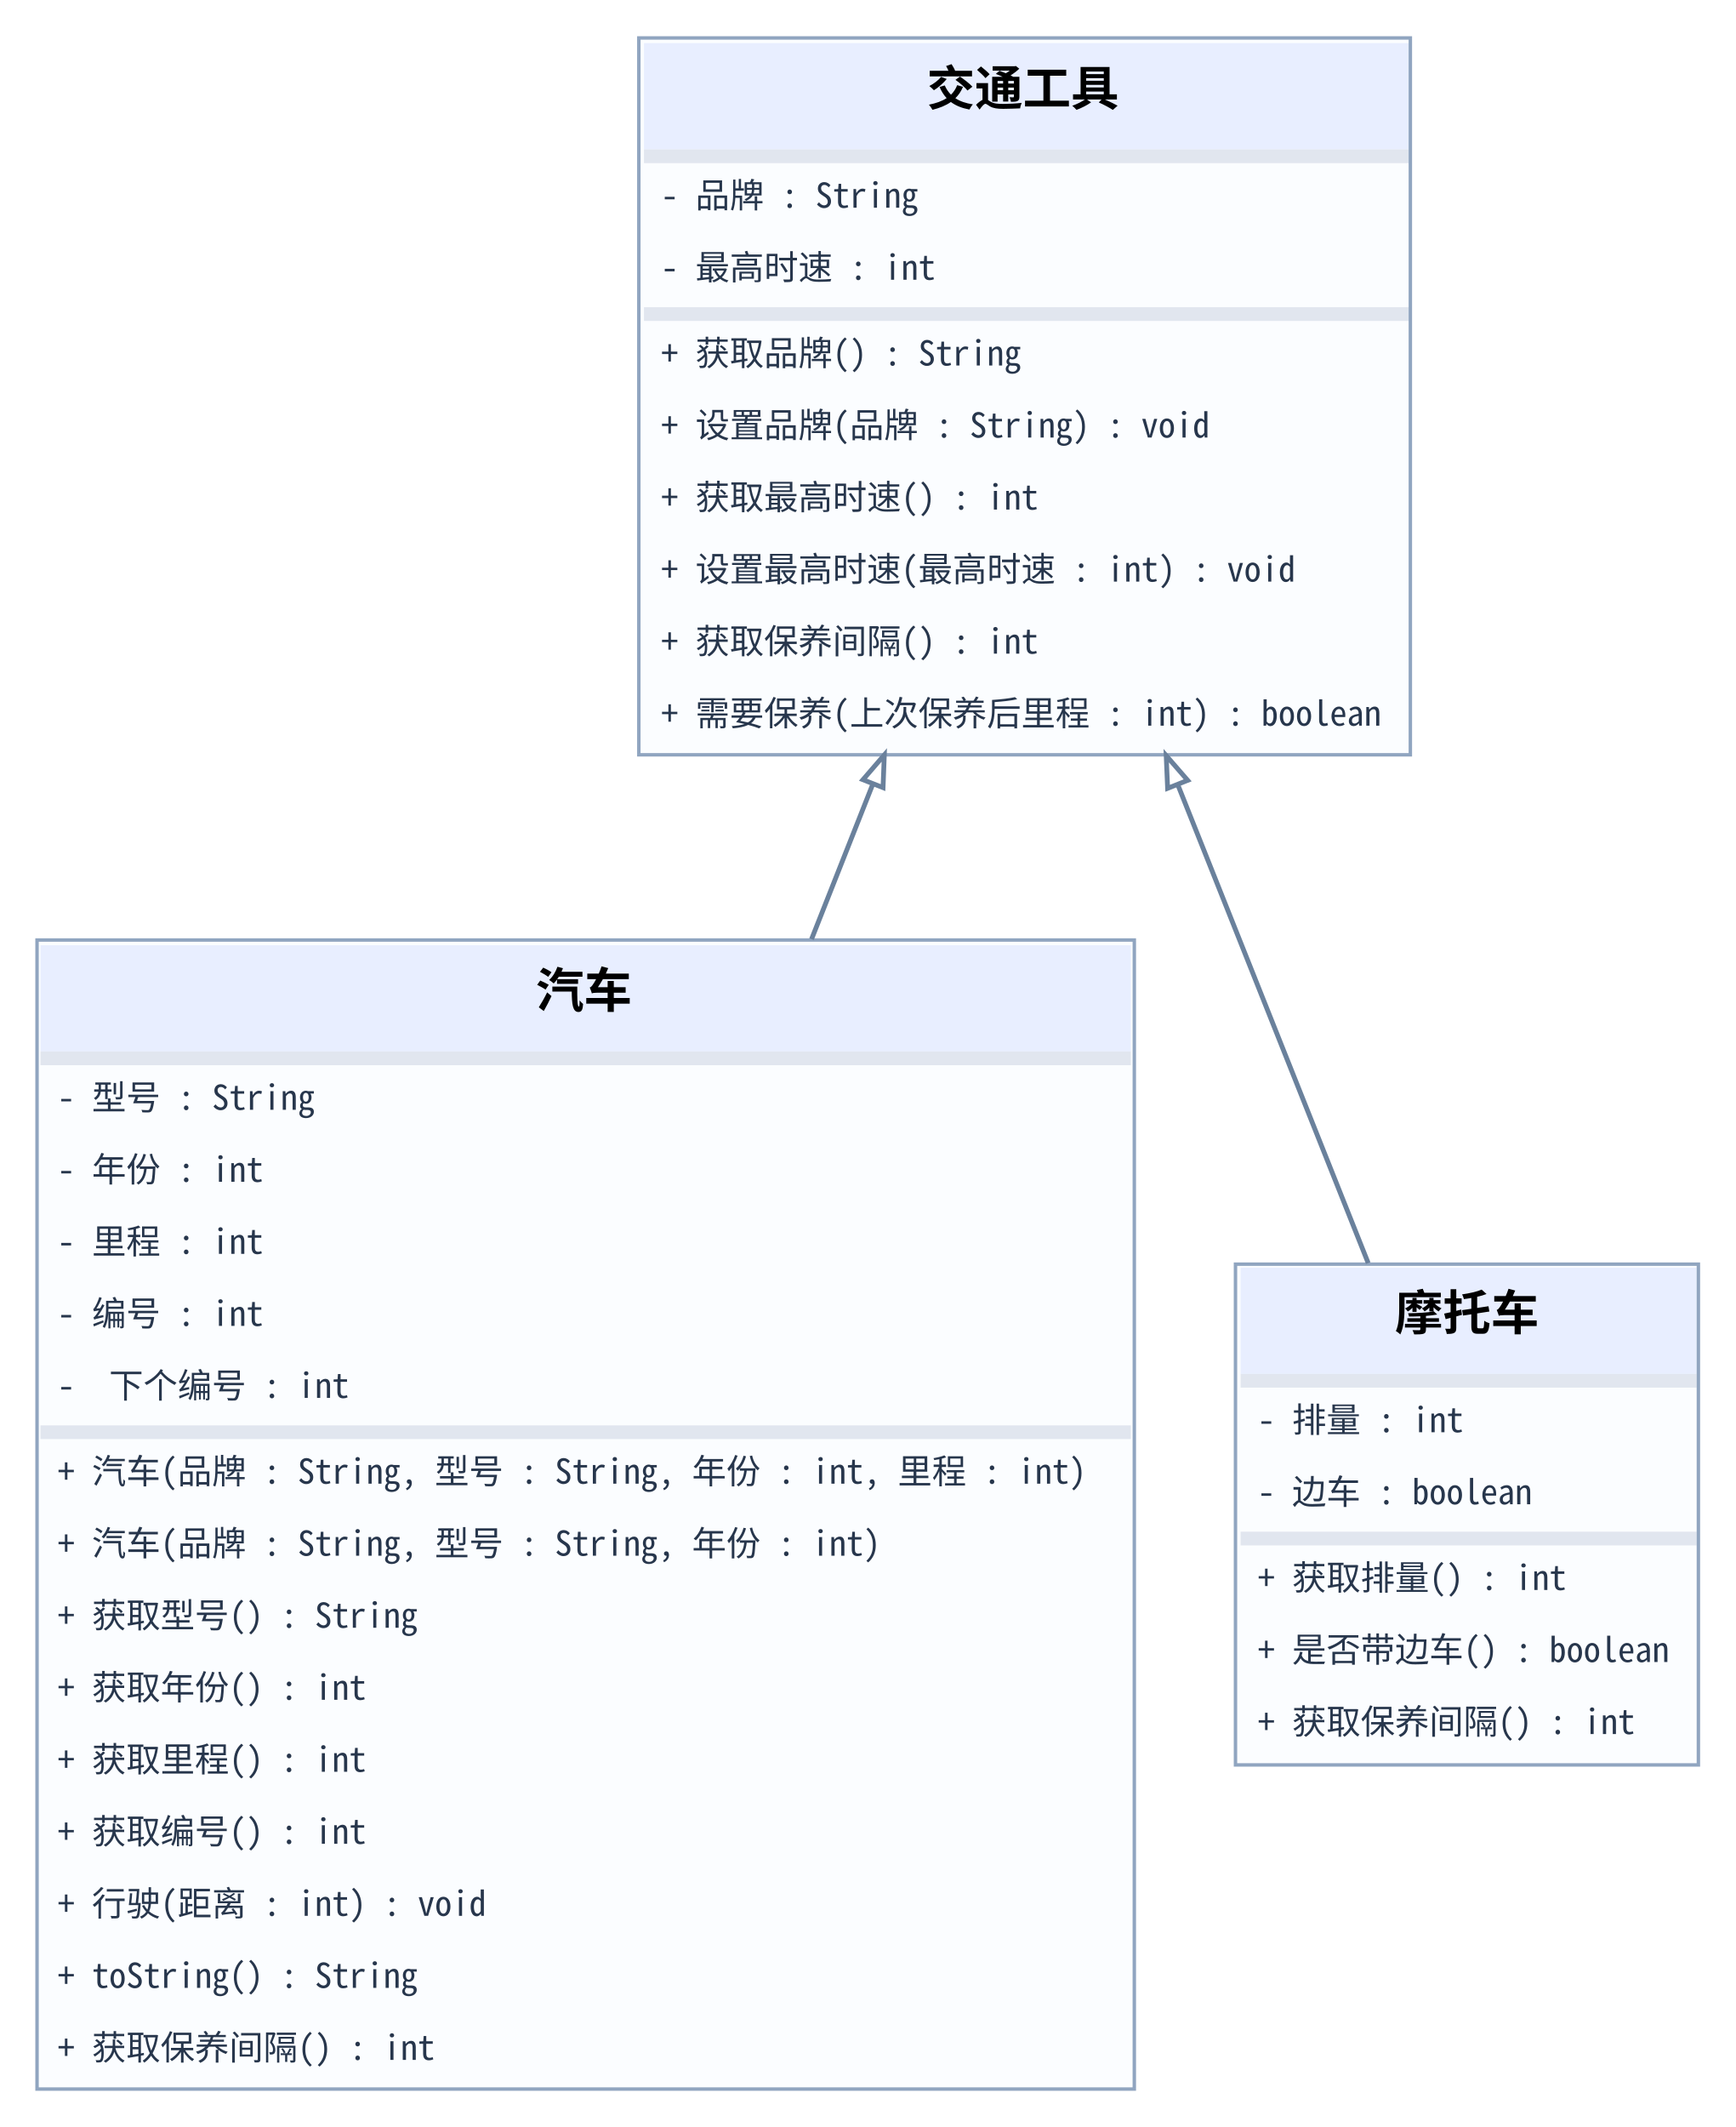
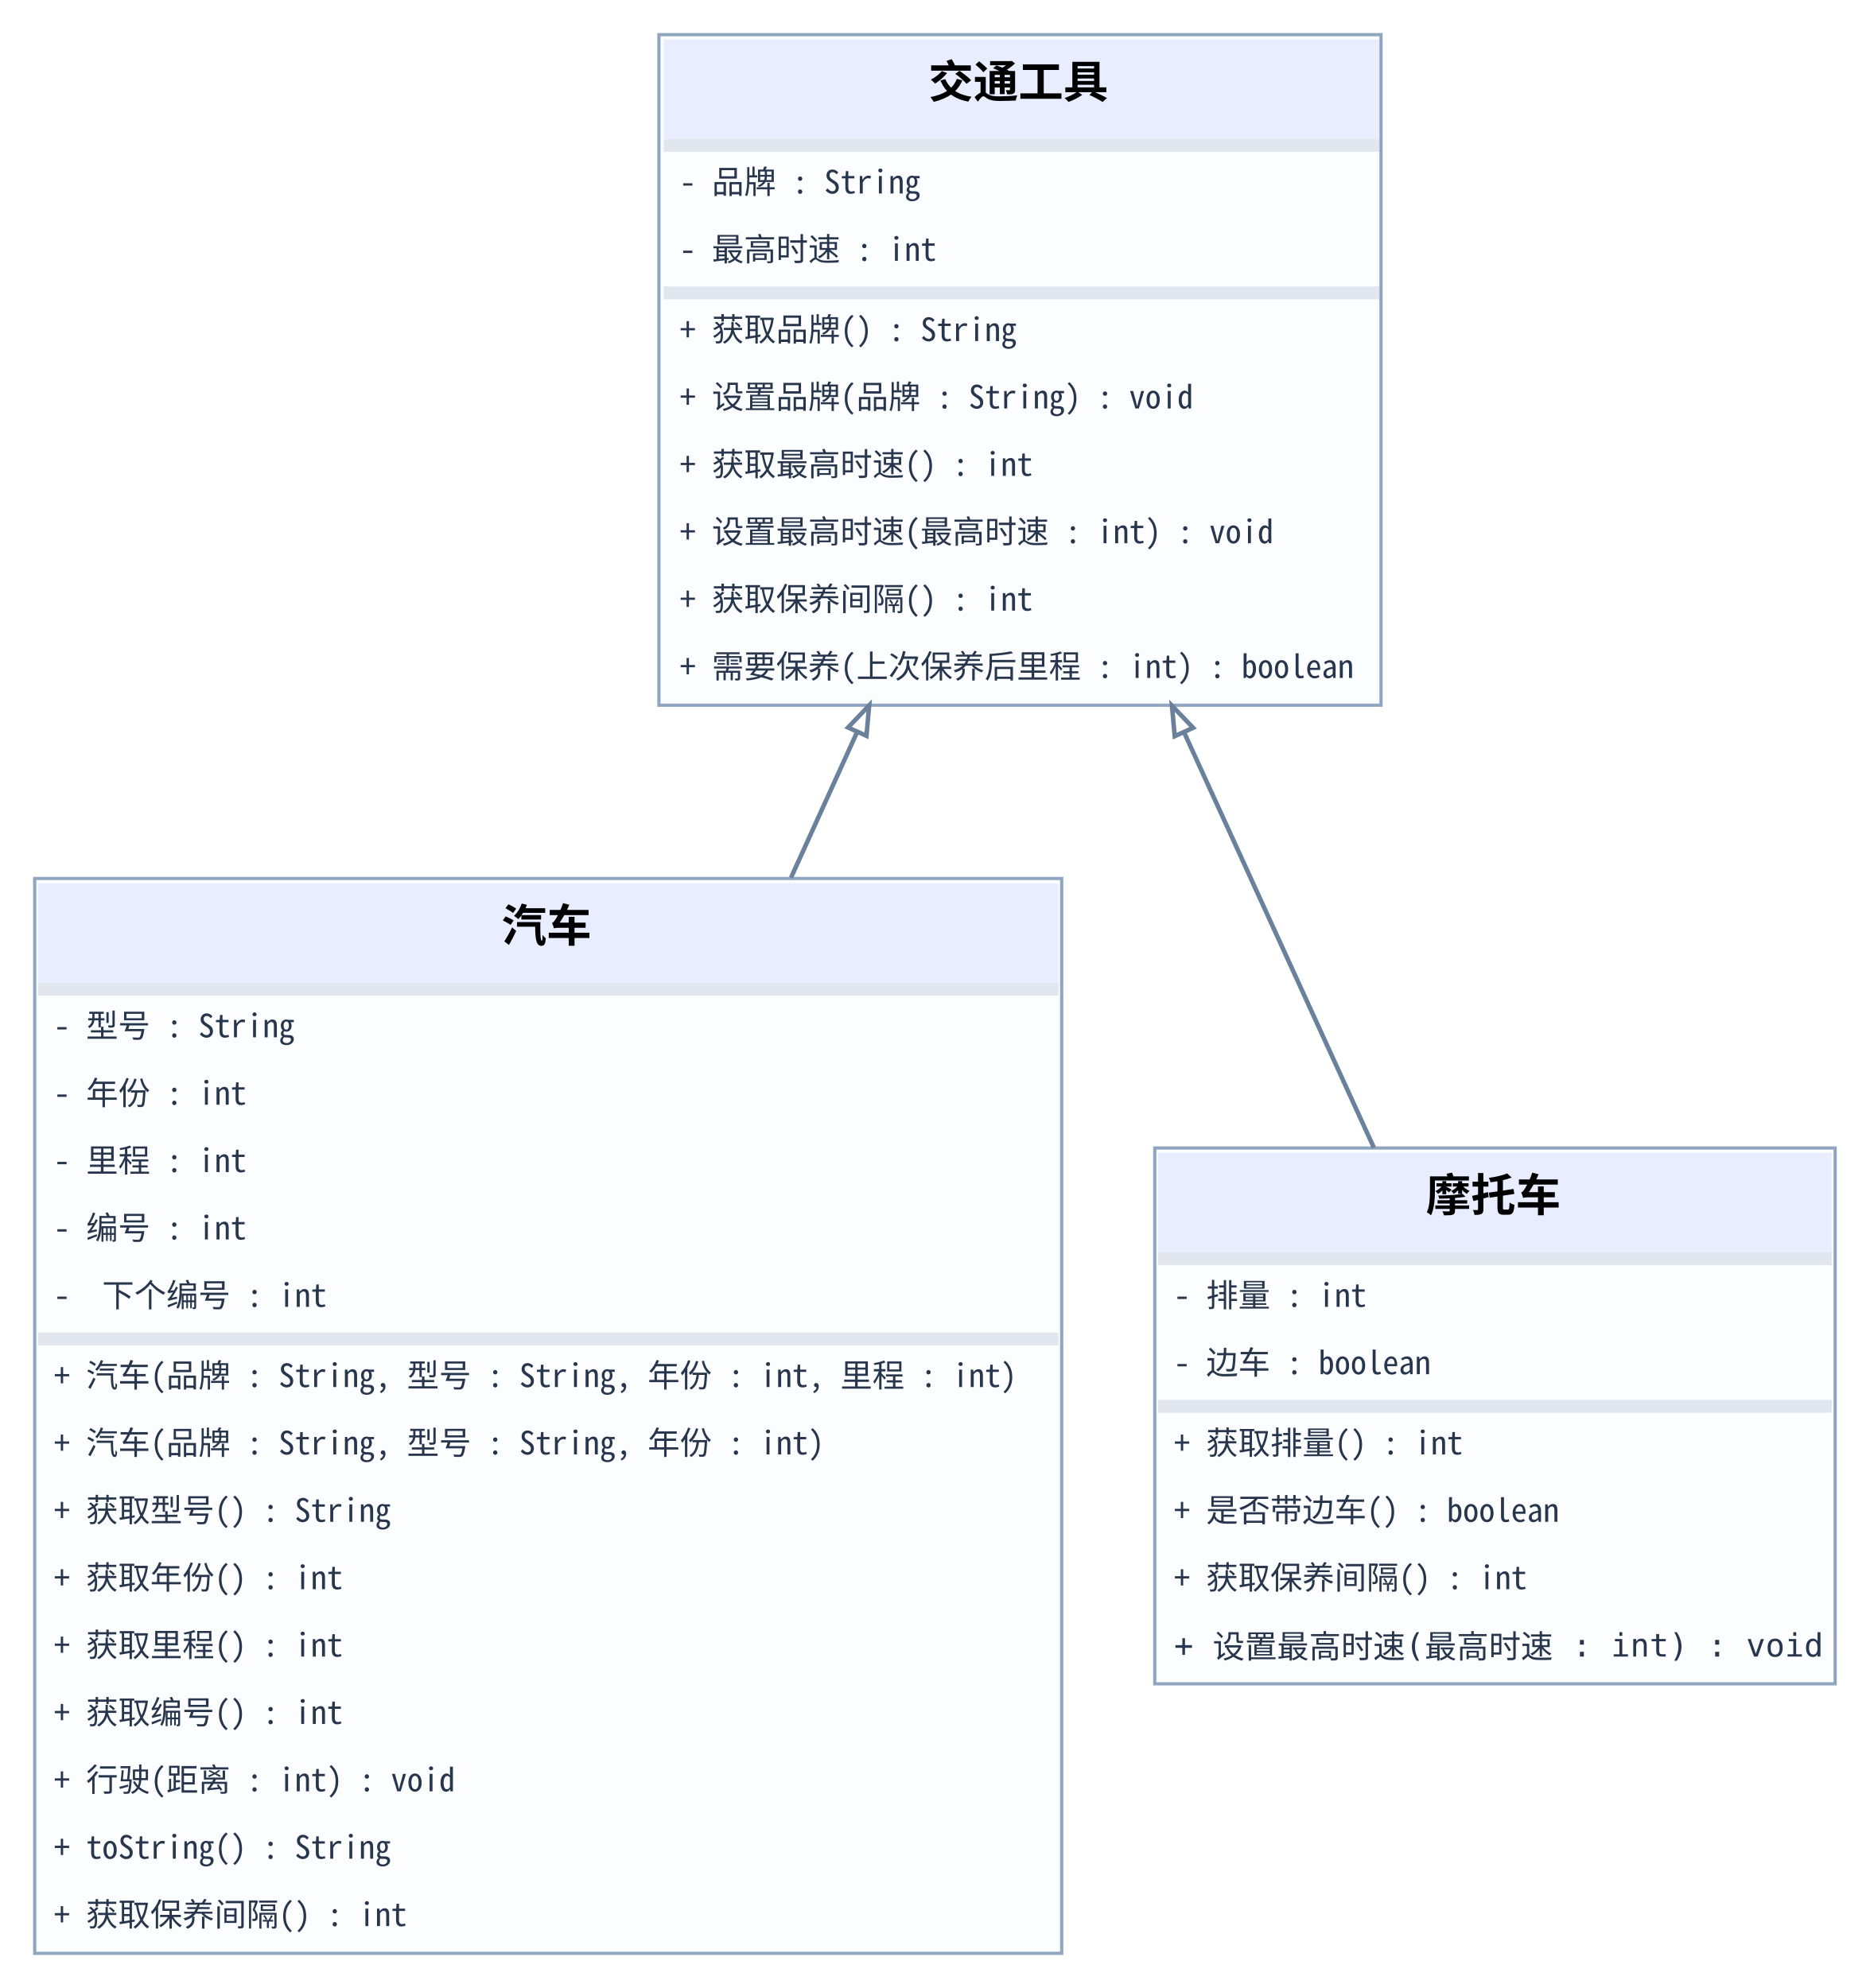
- <svg xmlns="http://www.w3.org/2000/svg" width="506pt" height="620pt" viewBox="0.00 0.00 506.10 619.60">
+ <svg xmlns="http://www.w3.org/2000/svg" width="583pt" height="620pt" viewBox="0.00 0.00 582.60 619.60">
  <g id="graph0" class="graph" transform="scale(1 1) rotate(0) translate(10.8 608.8)">
    <g id="node1" class="node">
-       <polygon fill="#fbfdff" stroke="transparent" points="175.5,-389 175.5,-598 400.5,-598 400.5,-389 175.5,-389" />
-       <polygon fill="#e8eeff" stroke="transparent" points="177,-565.5 177,-596.5 400,-596.5 400,-565.5 177,-565.5" />
-       <text text-anchor="start" x="259.5" y="-578.3" font-family="Noto Sans Mono CJK SC, Microsoft YaHei, PingFang SC, monospace" font-weight="bold" font-size="14.00">交通工具</text>
-       <polygon fill="#e1e6ef" stroke="transparent" points="177,-561.5 177,-565.5 400,-565.5 400,-561.5 177,-561.5" />
-       <text text-anchor="start" x="182" y="-548.5" font-family="Noto Sans Mono CJK SC, Microsoft YaHei, PingFang SC, monospace" font-size="10.00" fill="#27364c">- 品牌 : String</text>
-       <text text-anchor="start" x="182" y="-527.5" font-family="Noto Sans Mono CJK SC, Microsoft YaHei, PingFang SC, monospace" font-size="10.00" fill="#27364c">- 最高时速 : int</text>
-       <polygon fill="#e1e6ef" stroke="transparent" points="177,-515.5 177,-519.5 400,-519.5 400,-515.5 177,-515.5" />
-       <text text-anchor="start" x="182" y="-502.5" font-family="Noto Sans Mono CJK SC, Microsoft YaHei, PingFang SC, monospace" font-size="10.00" fill="#27364c">+ 获取品牌() : String</text>
-       <text text-anchor="start" x="182" y="-481.5" font-family="Noto Sans Mono CJK SC, Microsoft YaHei, PingFang SC, monospace" font-size="10.00" fill="#27364c">+ 设置品牌(品牌 : String) : void</text>
-       <text text-anchor="start" x="182" y="-460.5" font-family="Noto Sans Mono CJK SC, Microsoft YaHei, PingFang SC, monospace" font-size="10.00" fill="#27364c">+ 获取最高时速() : int</text>
-       <text text-anchor="start" x="182" y="-439.5" font-family="Noto Sans Mono CJK SC, Microsoft YaHei, PingFang SC, monospace" font-size="10.00" fill="#27364c">+ 设置最高时速(最高时速 : int) : void</text>
-       <text text-anchor="start" x="182" y="-418.5" font-family="Noto Sans Mono CJK SC, Microsoft YaHei, PingFang SC, monospace" font-size="10.00" fill="#27364c">+ 获取保养间隔() : int</text>
-       <text text-anchor="start" x="182" y="-397.5" font-family="Noto Sans Mono CJK SC, Microsoft YaHei, PingFang SC, monospace" font-size="10.00" fill="#27364c">+ 需要保养(上次保养后里程 : int) : boolean</text>
-       <polygon fill="none" stroke="#90a5c0" points="175.5,-389 175.5,-598 400.5,-598 400.5,-389 175.5,-389" />
+       <polygon fill="#fbfdff" stroke="transparent" points="194.5,-389 194.5,-598 419.5,-598 419.5,-389 194.5,-389" />
+       <polygon fill="#e8eeff" stroke="transparent" points="196,-565.5 196,-596.5 419,-596.5 419,-565.5 196,-565.5" />
+       <text text-anchor="start" x="278.5" y="-578.3" font-family="Noto Sans Mono CJK SC" font-weight="bold" font-size="14.00">交通工具</text>
+       <polygon fill="#e1e6ef" stroke="transparent" points="196,-561.5 196,-565.5 419,-565.5 419,-561.5 196,-561.5" />
+       <text text-anchor="start" x="201" y="-548.5" font-family="Noto Sans Mono CJK SC" font-size="10.00" fill="#27364c">- 品牌 : String</text>
+       <text text-anchor="start" x="201" y="-527.5" font-family="Noto Sans Mono CJK SC" font-size="10.00" fill="#27364c">- 最高时速 : int</text>
+       <polygon fill="#e1e6ef" stroke="transparent" points="196,-515.5 196,-519.5 419,-519.5 419,-515.5 196,-515.5" />
+       <text text-anchor="start" x="201" y="-502.5" font-family="Noto Sans Mono CJK SC" font-size="10.00" fill="#27364c">+ 获取品牌() : String</text>
+       <text text-anchor="start" x="201" y="-481.5" font-family="Noto Sans Mono CJK SC" font-size="10.00" fill="#27364c">+ 设置品牌(品牌 : String) : void</text>
+       <text text-anchor="start" x="201" y="-460.5" font-family="Noto Sans Mono CJK SC" font-size="10.00" fill="#27364c">+ 获取最高时速() : int</text>
+       <text text-anchor="start" x="201" y="-439.5" font-family="Noto Sans Mono CJK SC" font-size="10.00" fill="#27364c">+ 设置最高时速(最高时速 : int) : void</text>
+       <text text-anchor="start" x="201" y="-418.5" font-family="Noto Sans Mono CJK SC" font-size="10.00" fill="#27364c">+ 获取保养间隔() : int</text>
+       <text text-anchor="start" x="201" y="-397.5" font-family="Noto Sans Mono CJK SC" font-size="10.00" fill="#27364c">+ 需要保养(上次保养后里程 : int) : boolean</text>
+       <polygon fill="none" stroke="#90a5c0" points="194.5,-389 194.5,-598 419.5,-598 419.5,-389 194.5,-389" />
    </g>
    <g id="node2" class="node">
      <polygon fill="#fbfdff" stroke="transparent" points="0,0 0,-335 320,-335 320,0 0,0" />
      <polygon fill="#e8eeff" stroke="transparent" points="1,-302.5 1,-333.5 319,-333.5 319,-302.5 1,-302.5" />
-       <text text-anchor="start" x="145.5" y="-315.3" font-family="Noto Sans Mono CJK SC, Microsoft YaHei, PingFang SC, monospace" font-weight="bold" font-size="14.00">汽车</text>
+       <text text-anchor="start" x="145.5" y="-315.3" font-family="Noto Sans Mono CJK SC" font-weight="bold" font-size="14.00">汽车</text>
      <polygon fill="#e1e6ef" stroke="transparent" points="1,-298.5 1,-302.5 319,-302.5 319,-298.5 1,-298.5" />
-       <text text-anchor="start" x="6" y="-285.5" font-family="Noto Sans Mono CJK SC, Microsoft YaHei, PingFang SC, monospace" font-size="10.00" fill="#27364c">- 型号 : String</text>
-       <text text-anchor="start" x="6" y="-264.5" font-family="Noto Sans Mono CJK SC, Microsoft YaHei, PingFang SC, monospace" font-size="10.00" fill="#27364c">- 年份 : int</text>
-       <text text-anchor="start" x="6" y="-243.5" font-family="Noto Sans Mono CJK SC, Microsoft YaHei, PingFang SC, monospace" font-size="10.00" fill="#27364c">- 里程 : int</text>
-       <text text-anchor="start" x="6" y="-222.5" font-family="Noto Sans Mono CJK SC, Microsoft YaHei, PingFang SC, monospace" font-size="10.00" fill="#27364c">- 编号 : int</text>
-       <text text-anchor="start" x="6" y="-201.5" font-family="Noto Sans Mono CJK SC, Microsoft YaHei, PingFang SC, monospace" font-size="10.00" fill="#27364c">-  下个编号 : int</text>
+       <text text-anchor="start" x="6" y="-285.5" font-family="Noto Sans Mono CJK SC" font-size="10.00" fill="#27364c">- 型号 : String</text>
+       <text text-anchor="start" x="6" y="-264.5" font-family="Noto Sans Mono CJK SC" font-size="10.00" fill="#27364c">- 年份 : int</text>
+       <text text-anchor="start" x="6" y="-243.5" font-family="Noto Sans Mono CJK SC" font-size="10.00" fill="#27364c">- 里程 : int</text>
+       <text text-anchor="start" x="6" y="-222.5" font-family="Noto Sans Mono CJK SC" font-size="10.00" fill="#27364c">- 编号 : int</text>
+       <text text-anchor="start" x="6" y="-201.5" font-family="Noto Sans Mono CJK SC" font-size="10.00" fill="#27364c">-  下个编号 : int</text>
      <polygon fill="#e1e6ef" stroke="transparent" points="1,-189.5 1,-193.5 319,-193.5 319,-189.5 1,-189.5" />
-       <text text-anchor="start" x="6" y="-176.5" font-family="Noto Sans Mono CJK SC, Microsoft YaHei, PingFang SC, monospace" font-size="10.00" fill="#27364c">+ 汽车(品牌 : String, 型号 : String, 年份 : int, 里程 : int)</text>
-       <text text-anchor="start" x="6" y="-155.5" font-family="Noto Sans Mono CJK SC, Microsoft YaHei, PingFang SC, monospace" font-size="10.00" fill="#27364c">+ 汽车(品牌 : String, 型号 : String, 年份 : int)</text>
-       <text text-anchor="start" x="6" y="-134.5" font-family="Noto Sans Mono CJK SC, Microsoft YaHei, PingFang SC, monospace" font-size="10.00" fill="#27364c">+ 获取型号() : String</text>
-       <text text-anchor="start" x="6" y="-113.5" font-family="Noto Sans Mono CJK SC, Microsoft YaHei, PingFang SC, monospace" font-size="10.00" fill="#27364c">+ 获取年份() : int</text>
-       <text text-anchor="start" x="6" y="-92.5" font-family="Noto Sans Mono CJK SC, Microsoft YaHei, PingFang SC, monospace" font-size="10.00" fill="#27364c">+ 获取里程() : int</text>
-       <text text-anchor="start" x="6" y="-71.5" font-family="Noto Sans Mono CJK SC, Microsoft YaHei, PingFang SC, monospace" font-size="10.00" fill="#27364c">+ 获取编号() : int</text>
-       <text text-anchor="start" x="6" y="-50.5" font-family="Noto Sans Mono CJK SC, Microsoft YaHei, PingFang SC, monospace" font-size="10.00" fill="#27364c">+ 行驶(距离 : int) : void</text>
-       <text text-anchor="start" x="6" y="-29.5" font-family="Noto Sans Mono CJK SC, Microsoft YaHei, PingFang SC, monospace" font-size="10.00" fill="#27364c">+ toString() : String</text>
-       <text text-anchor="start" x="6" y="-8.5" font-family="Noto Sans Mono CJK SC, Microsoft YaHei, PingFang SC, monospace" font-size="10.00" fill="#27364c">+ 获取保养间隔() : int</text>
+       <text text-anchor="start" x="6" y="-176.5" font-family="Noto Sans Mono CJK SC" font-size="10.00" fill="#27364c">+ 汽车(品牌 : String, 型号 : String, 年份 : int, 里程 : int)</text>
+       <text text-anchor="start" x="6" y="-155.5" font-family="Noto Sans Mono CJK SC" font-size="10.00" fill="#27364c">+ 汽车(品牌 : String, 型号 : String, 年份 : int)</text>
+       <text text-anchor="start" x="6" y="-134.5" font-family="Noto Sans Mono CJK SC" font-size="10.00" fill="#27364c">+ 获取型号() : String</text>
+       <text text-anchor="start" x="6" y="-113.5" font-family="Noto Sans Mono CJK SC" font-size="10.00" fill="#27364c">+ 获取年份() : int</text>
+       <text text-anchor="start" x="6" y="-92.5" font-family="Noto Sans Mono CJK SC" font-size="10.00" fill="#27364c">+ 获取里程() : int</text>
+       <text text-anchor="start" x="6" y="-71.5" font-family="Noto Sans Mono CJK SC" font-size="10.00" fill="#27364c">+ 获取编号() : int</text>
+       <text text-anchor="start" x="6" y="-50.5" font-family="Noto Sans Mono CJK SC" font-size="10.00" fill="#27364c">+ 行驶(距离 : int) : void</text>
+       <text text-anchor="start" x="6" y="-29.5" font-family="Noto Sans Mono CJK SC" font-size="10.00" fill="#27364c">+ toString() : String</text>
+       <text text-anchor="start" x="6" y="-8.5" font-family="Noto Sans Mono CJK SC" font-size="10.00" fill="#27364c">+ 获取保养间隔() : int</text>
      <polygon fill="none" stroke="#90a5c0" points="0,0 0,-335 320,-335 320,0 0,0" />
    </g>
    <g id="edge1" class="edge">
-       <path fill="none" stroke="#6a819c" stroke-width="1.4" d="M225.87,-335.25C231.92,-350.54 237.94,-365.78 243.72,-380.41" />
-       <polygon fill="none" stroke="#6a819c" stroke-width="1.4" points="240.86,-381.74 247.09,-388.96 246.72,-379.43 240.86,-381.74" />
+       <path fill="none" stroke="#6a819c" stroke-width="1.4" d="M235.65,-335.25C242.59,-350.54 249.51,-365.78 256.15,-380.41" />
+       <polygon fill="none" stroke="#6a819c" stroke-width="1.4" points="253.44,-382.06 260.02,-388.96 259.17,-379.46 253.44,-382.06" />
    </g>
    <g id="node3" class="node">
-       <polygon fill="#fbfdff" stroke="transparent" points="349.5,-94.5 349.5,-240.5 484.5,-240.5 484.5,-94.5 349.5,-94.5" />
-       <polygon fill="#e8eeff" stroke="transparent" points="351,-208.5 351,-239.5 484,-239.5 484,-208.5 351,-208.5" />
-       <text text-anchor="start" x="396" y="-221.3" font-family="Noto Sans Mono CJK SC, Microsoft YaHei, PingFang SC, monospace" font-weight="bold" font-size="14.00">摩托车</text>
-       <polygon fill="#e1e6ef" stroke="transparent" points="351,-204.5 351,-208.5 484,-208.5 484,-204.5 351,-204.5" />
-       <text text-anchor="start" x="356" y="-191.5" font-family="Noto Sans Mono CJK SC, Microsoft YaHei, PingFang SC, monospace" font-size="10.00" fill="#27364c">- 排量 : int</text>
-       <text text-anchor="start" x="356" y="-170.5" font-family="Noto Sans Mono CJK SC, Microsoft YaHei, PingFang SC, monospace" font-size="10.00" fill="#27364c">- 边车 : boolean</text>
-       <polygon fill="#e1e6ef" stroke="transparent" points="351,-158.5 351,-162.5 484,-162.5 484,-158.5 351,-158.5" />
-       <text text-anchor="start" x="356" y="-145.5" font-family="Noto Sans Mono CJK SC, Microsoft YaHei, PingFang SC, monospace" font-size="10.00" fill="#27364c">+ 获取排量() : int</text>
-       <text text-anchor="start" x="356" y="-124.5" font-family="Noto Sans Mono CJK SC, Microsoft YaHei, PingFang SC, monospace" font-size="10.00" fill="#27364c">+ 是否带边车() : boolean</text>
-       <text text-anchor="start" x="356" y="-103.5" font-family="Noto Sans Mono CJK SC, Microsoft YaHei, PingFang SC, monospace" font-size="10.00" fill="#27364c">+ 获取保养间隔() : int</text>
-       <polygon fill="none" stroke="#90a5c0" points="349.5,-94.5 349.5,-240.5 484.5,-240.5 484.5,-94.5 349.5,-94.5" />
+       <polygon fill="#fbfdff" stroke="transparent" points="349,-84 349,-251 561,-251 561,-84 349,-84" />
+       <polygon fill="#e8eeff" stroke="transparent" points="350,-218.5 350,-249.5 560,-249.5 560,-218.5 350,-218.5" />
+       <text text-anchor="start" x="433.5" y="-231.3" font-family="Noto Sans Mono CJK SC" font-weight="bold" font-size="14.00">摩托车</text>
+       <polygon fill="#e1e6ef" stroke="transparent" points="350,-214.5 350,-218.5 560,-218.5 560,-214.5 350,-214.5" />
+       <text text-anchor="start" x="355" y="-201.5" font-family="Noto Sans Mono CJK SC" font-size="10.00" fill="#27364c">- 排量 : int</text>
+       <text text-anchor="start" x="355" y="-180.5" font-family="Noto Sans Mono CJK SC" font-size="10.00" fill="#27364c">- 边车 : boolean</text>
+       <polygon fill="#e1e6ef" stroke="transparent" points="350,-168.5 350,-172.5 560,-172.5 560,-168.5 350,-168.5" />
+       <text text-anchor="start" x="355" y="-155.5" font-family="Noto Sans Mono CJK SC" font-size="10.00" fill="#27364c">+ 获取排量() : int</text>
+       <text text-anchor="start" x="355" y="-134.5" font-family="Noto Sans Mono CJK SC" font-size="10.00" fill="#27364c">+ 是否带边车() : boolean</text>
+       <text text-anchor="start" x="355" y="-113.5" font-family="Noto Sans Mono CJK SC" font-size="10.00" fill="#27364c">+ 获取保养间隔() : int</text>
+       <text text-anchor="start" x="355" y="-92.5" font-family="DejaVu Sans Mono" font-size="10.00" fill="#27364c">+ 设置最高时速(最高时速 : int) : void</text>
+       <polygon fill="none" stroke="#90a5c0" points="349,-84 349,-251 561,-251 561,-84 349,-84" />
    </g>
    <g id="edge2" class="edge">
-       <path fill="none" stroke="#6a819c" stroke-width="1.4" d="M388.21,-240.81C371.89,-281.81 351.11,-333.99 332.71,-380.21" />
-       <polygon fill="none" stroke="#6a819c" stroke-width="1.4" points="329.71,-379.23 329.3,-388.76 335.56,-381.56 329.71,-379.23" />
+       <path fill="none" stroke="#6a819c" stroke-width="1.4" d="M417.27,-251.1C399.33,-290.38 377.6,-337.94 358.19,-380.43" />
+       <polygon fill="none" stroke="#6a819c" stroke-width="1.4" points="355.22,-379.36 354.35,-388.85 360.95,-381.97 355.22,-379.36" />
    </g>
  </g>
</svg>
